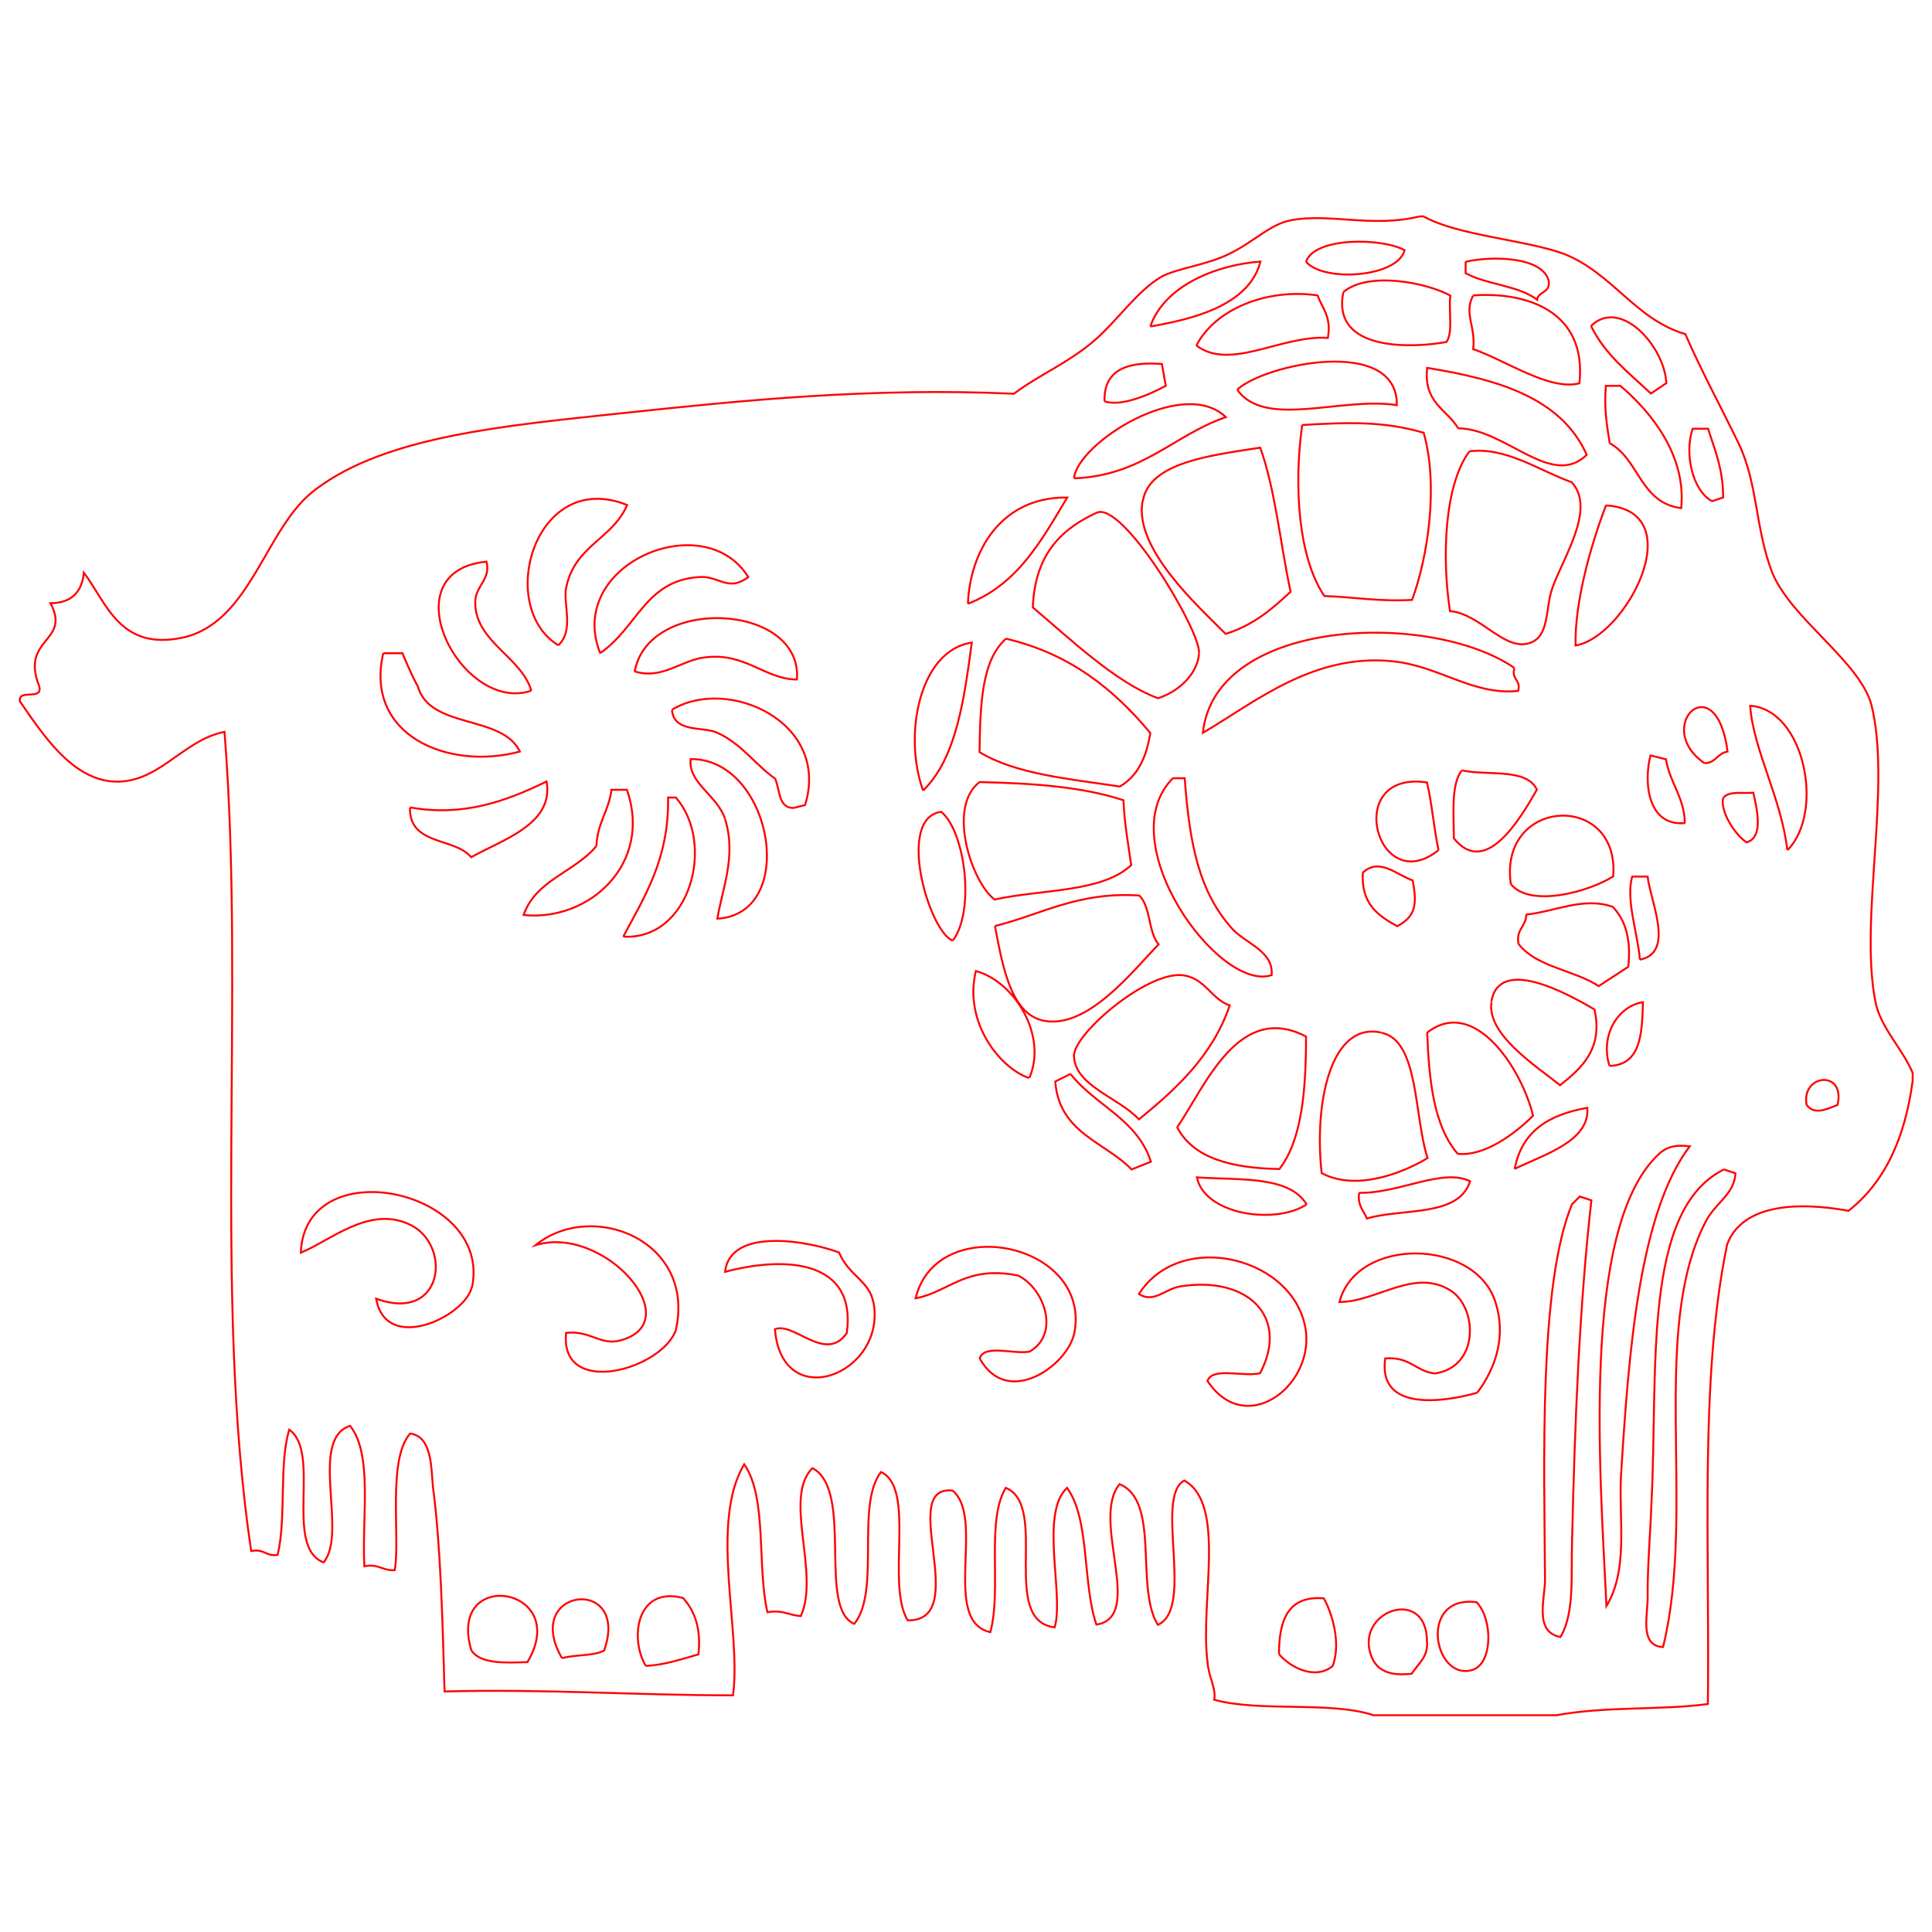
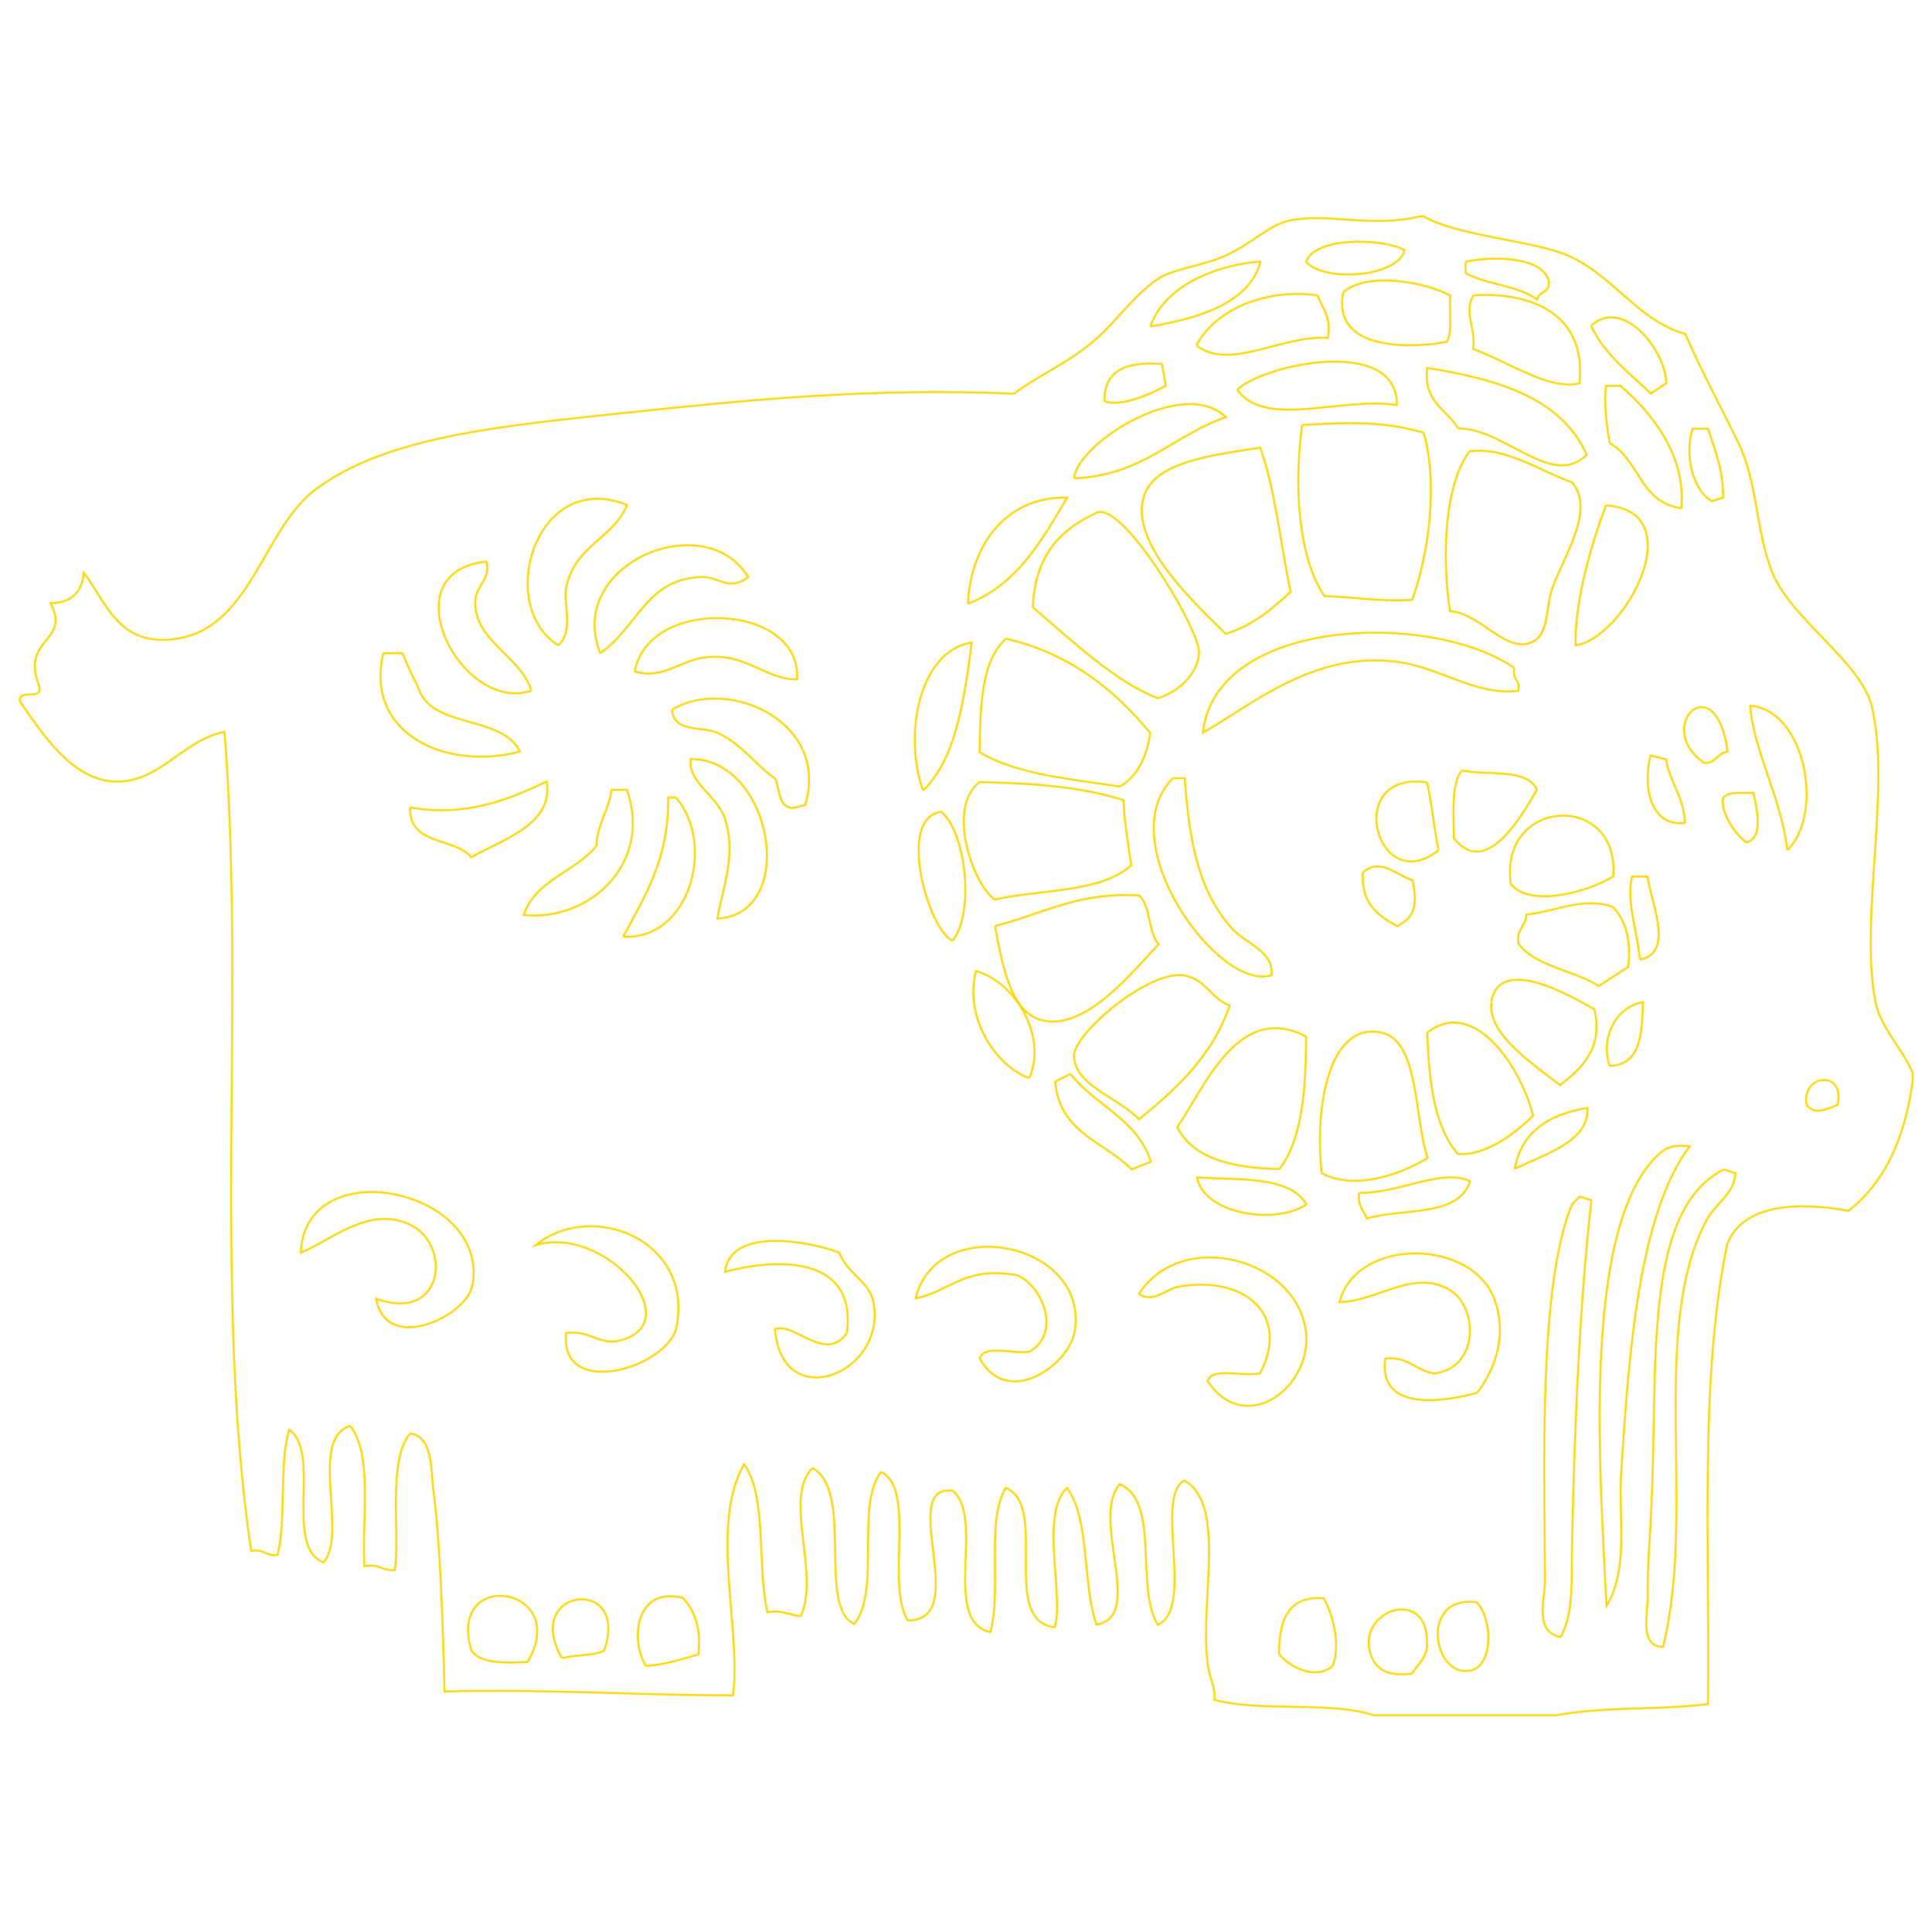
<svg xmlns="http://www.w3.org/2000/svg" viewBox="0 0 1000 1000">
-   <path clip-rule="evenodd" stroke="red" stroke-miterlimit="10" d="M734.8 112h2c17.8 10 52.4 12 72.7 19.4 25.2 10 37 34 62.8 41.5 8.4 19.2 17.3 35.5 27.7 56.8 10 21.2 8.4 43.5 17.3 66.7 10 24.2 45.5 46 51.4 68.7 10.4 42-6.4 110.7 2 153.3 2.5 13.4 14.3 24.7 19.3 37v4c-4 29.8-14.4 52.5-33.2 67.3-27.7-5-55-3-62.8 17.3-14.4 68.8-9 156.3-10 238-24.6 3.3-51.8 1-78.5 5.8H711c-22.6-7.4-58.8-1.5-82.5-8 1-6.3-3-11.8-3.5-19.7-4-31.6 10-81.4-12-93.8-15.7 8.4 5.5 66.3-13.7 74.7-12-19.4 1.5-64-19.8-72.8-15.3 18.3 13.4 68.7-12 72.7-7.3-21.3-3.3-54.5-15.2-70.8-14.3 13.4-1.4 55.4-6.4 72.2-28.8-3.4-2.6-62.8-25.3-72.2-10.4 16.8-2 52.4-8 74.7-25.6-5.6-2.4-59.4-19.6-73.3-29-3 10.5 67.7-23.2 67.2-11.4-19 4.5-68.3-13.8-76.8-13.3 17.3 0 61.3-13.8 78.6-19.3-8 0-69.2-21.7-80.6-15.3 15.3 4 54.3-6 76.6-6.4-.5-9.4-3.4-17.3-2-5.5-24.7 0-59.3-12-76.6-18.2 30.6-1.3 86.5-5.8 119.6-50.4 0-97.4-3.4-149.3-2-1-35-2-76-6-105.8-1-10-.4-26.2-11.8-27.7-12 13.4-5 54.4-8 70.7-6.3.5-8.3-3.5-15.7-2-1.4-25.2 4.5-57.8-7.4-72.7-21.6 7-1 55.4-13.7 70.7-20.8-8-1-57-17.8-68.7-5.4 17.8-1.4 45.5-6 64.8-6 1-6.8-3.3-13.7-2-19.8-133-3-287-13.8-424-22.3 4.4-34.6 28-59 25.6C36.4 402 22 380 10.3 363c-1-6.8 12 0 10-7.8-10-25.2 16.7-22.7 5.8-43 11 0 16.4-6 17.3-15.8C55.3 312.2 62 337 94.7 330c35.6-8 42.5-57.4 68.7-76.7 36.6-27.7 98.4-33 159.2-39.5 60.3-6.4 128-13.4 202.2-10 13-9.8 27.7-15.7 41-27 12.4-10.5 22.7-26.3 35.6-33.7 8.4-4.4 23.7-6 35-11.8 12.5-6 21-15.3 31.8-17.3 19.7-3.8 42.5 4 66.6-2M676 135.5c9.4 10.8 47.5 8 51-6-11.4-6.4-46.6-7-51 6M595.4 169c19.3-3.4 51-10 57-33.6-21.8 1.5-49.6 12-57 33.6m163.2-33.6v6c11 6 27.2 6.3 37 13.7.6-4.4 7-3.3 6-9.8-3.4-12.8-30.2-12.8-43-9.8m-63.3 15.8c-6.4 31.6 38 28.6 53.4 25.7 3.5-5 1-16 2-24-12.4-6.8-42.6-12.7-55.4-1.8m-76 27.7c17.7 13.2 44-5.6 68-4 2-11-3-15.4-5.3-22-26.2-3.8-53 7-62.8 26M762.5 153c-5 9 1.5 16.3 0 27.7 17.3 6 39.6 21.7 55 17.7 4-37-26.8-47.5-55-45.5m61 15.8c7.3 15 19.6 24.2 31 35l8-5.4c-1-19.2-23.8-44.4-39-29.6m-251.8 39c8.4 3 23.2-3.4 31.7-8l-2-11.3c-17.8-1.4-30.2 3-29.7 19.3m68.7-6c14.3 20.4 54 3.5 82.6 8 .5-36-68.7-21.2-82.6-8m114.2 20c24.7 0 48.4 31.6 66.7 13.7-13.4-29.7-46-39-82.6-45-2 18 10 21.3 16 31.2m78.5 7.8c15.3 8.4 15.8 31 37 33.6 2.6-26.7-14.7-49-31.5-63.3h-7.5c-1 11.5.5 20.4 2 29.8M556 247.6c35.5-1.5 51.3-22.3 78.5-31.7-22.2-21.3-76.6 13.3-78.6 31.6M674 220c-4.4 31.6-2 68.7 11.5 88.5 15.3.5 28.6 3 45.4 2 8.3-22.7 13.7-59.3 6-86.5-20.4-6-38.7-5.5-63-4m212 39.5l6-2c0-15-4.4-24.7-7.8-35.6h-8c-4.4 13.2 0 32 10 37.5m-294.7 0c-4.5 24.2 27.7 53.4 43 68.7 14.4-4.5 24.2-13 33.6-21.8-5.3-24.7-7.8-52.4-15.7-74.6-25.2 4-57.4 7.4-60.8 27.7m169-25.7c-12.8 17.3-14.3 54.3-10 82.6 16.4 1.4 29.3 22.7 43 15.8 8.5-4.5 6.5-18.3 10-27.7 5.5-15.8 22.7-41 10-54.8-16.8-6-34-18.4-53-16M501 312.5c25.7-10 38-32.6 51.4-55-34.6-.4-50.4 28.3-51.4 55M289 334c8.3-7.8 2.4-21.6 4-29.6 4.4-22.2 24-25.2 31.6-43C277 242.2 256.3 314 289 334m542.3-72.5c-8 20.8-16.3 50.4-15.8 72.6 26.2-4.3 60.3-69.6 15.8-72.5M620.6 338c1-11.3-39.5-79-53-72.6-16.2 7.5-32 19.8-33 49 19.3 16.3 43 39 64.8 47 11-3.5 20.7-13 21.2-23.3m-310 0c19.4-13.3 23.3-37.5 51-39.4 10.4-1 15 8 25.7 0-22.8-37-95-6.5-76.6 39.5M275 357.5c-5-17.3-28.6-25.2-29-45-.6-9 8.3-12.3 5.8-21.8-51 5-13 79 23.2 66.8m53.5-10c14.3 4.6 24.7-6.3 37-7.3 20.4-2.4 30.7 11.5 47 11.5 3-39.6-77-43.6-84-4m455.3-2c-43-29.7-154.8-26.2-161.2 33.6 26.2-15.2 57-41.4 98.4-37 24.2 2.5 41.5 17.8 64.8 15.3 1.5-6-3.5-5.4-2-11.8m-263-15.3c-13 11.4-13.4 35-13.8 58.8 18.8 11.4 46 13.8 72.6 17.8 9.4-5.4 13.8-15.3 15.8-27.7-18.8-22.6-41.5-41-74.6-48.8m-43 78.6c17.2-16.8 21.2-47 25.2-76.6-27.2 4-35.6 48-25.2 76.6M198.4 338c-10 42.6 33.6 61 70.7 51-9.3-19.3-46.4-11.4-52.8-33.6-3-5.5-5.5-11.4-8-17.3h-9.8m149.3 29.3c1 12.3 16.8 8.4 23.7 12 12 5.3 20.3 17.2 29.7 23.6 2.6 6 1.6 15.2 9.5 15.2l6-1.5c13.3-43-40-66.8-68.8-49.4M882.2 395c6 0 6.4-5 12-6-6-45.4-39.2-12.8-12 6m43 45c19.3-19.3 9-72.7-19.3-74.7 1.4 22.3 16.2 48 19.2 74.7m-53-14c-.4-13.7-7.8-20.7-9.8-33l-8-2c-3.8 14.8-1 37 18 35m-497-2c6 19-1.5 36.2-4 51.5 42.5-2.5 28.2-83-13.8-82.6-1.5 12.4 13.8 18.7 17.8 31m381.2-25c-5.5 7.3-4 22-4 35 16.3 20.3 34-9.4 43-25.2-5.4-11.4-25.7-7-39-10m-149.3 4c-33 32.7 23.8 111.3 51 102 1-12-12.4-16-19.8-23.3-17.8-19.3-22.7-44.5-25.2-78.6h-6m-395 15.2c-.5 19.8 23.2 15.3 31.7 25.7 15.8-9 43-17 39-39.2-21.3 10.4-43.5 18.3-70.7 13.4M507 404.8c-17 13-4 52 7.8 60.8 24.2-5.4 55.4-3.5 70.7-17.8-1.5-11-3.5-21.2-4-33.6-21.2-7-47-8.8-74.6-9.4M744.6 440c-2.5-11.4-3.4-24.2-6-35-44-6.6-26 60.7 6 35m-436-2c-11 13.4-31.2 17.3-37.6 35.6 34.2 3.5 66.8-26.7 53.5-64.8h-8c-1.4 11-7.4 17.3-7.8 29.2M892 412.8c-2 6.4 5.5 18.8 12 23.2 9-2.5 5.4-17.3 3.5-25.7-5.5.5-12.5-1-15.4 2.5m-569.5 72c34.6 2 48-48.3 27.2-72h-4c.5 32-12.3 51.4-23.2 72m170.6 2c11.5-15.2 6.5-56.2-6-66.6-23.6 3-6.3 62.3 6 66.7M782 457.6c10 12.4 40.5 4 53-4 3.4-44-59.4-41-53 4m-76.6-6c-1 16.4 8 22.4 17.8 27.8 9.4-5 10.4-11 8-23.7-8.5-3-17.4-12-25.8-4m143.4 45c18.3-3.5 5.4-30.2 4-43h-8c-3.4 12.3 3 29.7 4 43m-333.8-17.3c4 21.2 8.4 46 25.7 49 22.7 4 46-26.3 59-39.6-5.5-6.5-4-19.4-10-25.3-32-2-50.4 9.8-74.7 15.8m275-6c0 6.4-5.5 7.5-4 15.3 9.3 12 28.6 13.4 41.5 21.8l15.3-10c1.5-14.2-1.4-24-8-31-15.2-5.4-30 2.5-45 4m-257 84.5c9.4-21.6-7.4-49.8-27.7-55.3-6.5 26.8 12.8 50.5 27.6 55.4m78.6-53.3c-18.8-1-55 30.2-55.4 41.5 0 15.8 23.2 21.8 33.6 33.2 19.3-15.8 38-32.7 47-59-9.8-3.3-12.8-14.7-25.2-15.7m160.7 14c-2.6 16.7 23 33 35.5 43 11.4-9 22.3-19 17.8-39.2-14.3-8.4-49.4-27.7-53.4-4m61.2 33.2c16.3-.5 16.8-16.8 17.3-33-13.8 2.3-22.2 18.2-17.3 33m-94.4-17.3c1 25.2 3.4 48.4 15.8 62.8 13.8 1.5 29.7-10.4 39-19.7-6-24.8-30.6-62-54.8-43m-129.5 48.8c8.4 16.3 28.2 21.3 53 21.8C674 590 676 563.7 676 536.5c-35-18.3-52.4 26.2-66.7 47m105.8-49c-26.6-6-35 37-31 72.7 17.7 9.5 42 0 54.8-7.8-7-21.3-4.4-60.8-23.7-64.8m-161 21.2l-8 4c2 26.7 25.7 31.2 39.5 45.5l10-4c-7-22-28.7-29-41.6-45.4m381 16c4 5.3 10 2.4 16 0 4.3-18.4-19-16-16 0M784 605c14.8-7.3 39-14.2 37.6-31.6-19.8 3.5-34 12-37.6 31.7m74.7-7.8c-41 37.6-30.2 169-27.2 234 11.4-19 6.4-44 7.5-67 4-64.7 9.4-136.3 35.6-171-9-1-12.5 1-16 4m33.7 8c-42.4 21-34 103.7-37.5 172.4-.5 15-2 31.2-2 47.5.6 9-5 26.8 8 27.3 17.3-70.7-7-163 21.7-219.5 5-10.4 15-14.3 15.8-25.7l-6-2m-188.8 12c-1 7 2.5 9.4 4 13.4 18.3-5.5 47.5-.5 53.4-19.3-14.4-7-36.6 6.4-57.4 6m-27.2 6c-9-15-35-12.5-56.8-14 4 19.3 40.5 24.7 56.8 14m-432 43c10.7-51-86.6-71.3-88.6-18 15.3-6.3 34.6-23.7 55-15.2 23.6 9.4 19.7 52-16 39 5 28.7 46 9.4 49.5-6m569.5-43c-17.3 41.6-14.4 134.5-14 194.4 0 10-5.8 27.2 8 29.7 7.4-12.4 5.4-32.2 6-49.5 1.4-63.3 4-123.6 10-176.5l-6-2-4 4m-463.8 64.7c10-46-43.5-67.2-72.7-43.5 35.6-11 80 40 43.5 49.4-10 2.5-15.3-5.4-27.7-4-3.4 34.2 50.5 18.8 57-2M452 674c-2-11-12.8-13.8-17.7-25.7-15.8-6-56.4-13.3-59 10 29.8-8 68.3-7 63 31.7-11 15.8-27.3-6-37.2-2 3.6 44.4 58 23.2 51-14m104 16c8.8-47-71.3-63-82.2-18 17.8-3.4 25.7-17.2 53-11.8 13.3 6.3 22.2 30 6 39.4-8.5 1.5-23.3-4-25.8 3.5 14.3 26.2 46 3.4 49-13.4m208.5 31.2c10-13.3 15-30 9.4-47-10.5-33-71.8-34-80.7 0 19.3 0 38.6-17.7 57.4-6 14.3 9 15 39.7-8 43-9.8-1-12.8-8.8-25.7-7.8-4 27.7 30.2 22.7 47.5 17.8M676 689.6c-4.5-38.6-64.8-54-86.5-19.8 8 5 13.8-3 21.7-4 34.6-5.4 56.4 15.8 41 45-9 2-24.7-3.4-27.2 4 19.4 29.2 54 3.5 51-25.2M244 854.3c4.8 7 17.2 6.4 29 6 23.3-39.2-42-49.5-29-6m47 4c6.3-2 16.2-1 21.7-4 13.8-39-43-32.7-21.8 4m43.4 4c10-.6 18.3-3.5 27.2-6 1.5-13.4-2-22.7-8-29.2-24.2-6.3-27.7 21.3-19.2 35.2m327.8-6c6 7 18.8 13.4 27.7 6 4.3-11.4 0-26.7-4.6-35-18.8-1.6-23.2 11.7-23.2 29m100.3 8c10.4-3.5 10.4-26.2 2-35-30.6-4-22.2 41.4-2 35m-23.7-14c.5-28.6-34.6-17.7-29.7 4 1.6 6.5 5.5 14 21.8 12 4.5-6.5 8-8.5 8-16" fill="none" />
+   <path clip-rule="evenodd" stroke="gold" stroke-miterlimit="10" d="M734.8 112h2c17.8 10 52.4 12 72.7 19.4 25.2 10 37 34 62.8 41.5 8.4 19.2 17.3 35.5 27.7 56.8 10 21.2 8.4 43.5 17.3 66.7 10 24.2 45.5 46 51.4 68.7 10.4 42-6.4 110.7 2 153.3 2.5 13.4 14.3 24.7 19.3 37v4c-4 29.8-14.4 52.5-33.2 67.3-27.7-5-55-3-62.8 17.3-14.4 68.8-9 156.3-10 238-24.6 3.3-51.8 1-78.5 5.8H711c-22.6-7.4-58.8-1.5-82.5-8 1-6.3-3-11.8-3.5-19.7-4-31.6 10-81.4-12-93.8-15.7 8.4 5.5 66.3-13.7 74.7-12-19.4 1.5-64-19.8-72.8-15.3 18.3 13.4 68.7-12 72.7-7.3-21.3-3.3-54.5-15.2-70.8-14.3 13.4-1.4 55.4-6.4 72.2-28.8-3.4-2.6-62.8-25.3-72.2-10.4 16.8-2 52.4-8 74.7-25.6-5.6-2.4-59.4-19.6-73.3-29-3 10.5 67.7-23.2 67.2-11.4-19 4.5-68.3-13.8-76.8-13.3 17.3 0 61.3-13.8 78.6-19.3-8 0-69.2-21.7-80.6-15.3 15.3 4 54.3-6 76.6-6.4-.5-9.4-3.4-17.3-2-5.5-24.7 0-59.3-12-76.6-18.2 30.6-1.3 86.5-5.8 119.6-50.4 0-97.4-3.4-149.3-2-1-35-2-76-6-105.8-1-10-.4-26.2-11.8-27.7-12 13.4-5 54.4-8 70.7-6.3.5-8.3-3.5-15.7-2-1.4-25.2 4.5-57.8-7.4-72.7-21.6 7-1 55.4-13.7 70.7-20.8-8-1-57-17.8-68.7-5.4 17.8-1.4 45.5-6 64.8-6 1-6.8-3.3-13.7-2-19.8-133-3-287-13.8-424-22.3 4.4-34.6 28-59 25.6C36.4 402 22 380 10.3 363c-1-6.8 12 0 10-7.8-10-25.2 16.7-22.7 5.8-43 11 0 16.4-6 17.3-15.8C55.3 312.2 62 337 94.7 330c35.6-8 42.5-57.4 68.7-76.7 36.6-27.7 98.4-33 159.2-39.5 60.3-6.4 128-13.4 202.2-10 13-9.8 27.7-15.7 41-27 12.4-10.5 22.7-26.3 35.6-33.7 8.4-4.4 23.7-6 35-11.8 12.5-6 21-15.3 31.8-17.3 19.7-3.8 42.5 4 66.6-2M676 135.5c9.4 10.8 47.5 8 51-6-11.4-6.4-46.6-7-51 6M595.4 169c19.3-3.4 51-10 57-33.6-21.8 1.5-49.6 12-57 33.6m163.2-33.6v6c11 6 27.2 6.3 37 13.7.6-4.4 7-3.3 6-9.8-3.4-12.8-30.2-12.8-43-9.8m-63.3 15.8c-6.4 31.6 38 28.6 53.4 25.7 3.5-5 1-16 2-24-12.4-6.8-42.6-12.7-55.4-1.8m-76 27.7c17.7 13.2 44-5.6 68-4 2-11-3-15.4-5.3-22-26.2-3.8-53 7-62.8 26M762.5 153c-5 9 1.5 16.3 0 27.7 17.3 6 39.6 21.7 55 17.7 4-37-26.8-47.5-55-45.5m61 15.8c7.3 15 19.6 24.2 31 35l8-5.4c-1-19.2-23.8-44.4-39-29.6m-251.8 39c8.4 3 23.2-3.4 31.7-8l-2-11.3c-17.8-1.4-30.2 3-29.7 19.3m68.7-6c14.3 20.4 54 3.5 82.6 8 .5-36-68.7-21.2-82.6-8m114.2 20c24.7 0 48.4 31.6 66.7 13.7-13.4-29.7-46-39-82.6-45-2 18 10 21.3 16 31.2m78.5 7.8c15.3 8.4 15.8 31 37 33.6 2.6-26.7-14.7-49-31.5-63.3h-7.5c-1 11.5.5 20.4 2 29.8M556 247.6c35.5-1.5 51.3-22.3 78.5-31.7-22.2-21.3-76.6 13.3-78.6 31.6M674 220c-4.4 31.6-2 68.7 11.5 88.5 15.3.5 28.6 3 45.4 2 8.3-22.7 13.7-59.3 6-86.5-20.4-6-38.7-5.5-63-4m212 39.5l6-2c0-15-4.4-24.7-7.8-35.6h-8c-4.4 13.2 0 32 10 37.5m-294.7 0c-4.5 24.2 27.7 53.4 43 68.7 14.4-4.5 24.2-13 33.6-21.8-5.3-24.7-7.8-52.4-15.7-74.6-25.2 4-57.4 7.4-60.8 27.7m169-25.7c-12.8 17.3-14.3 54.3-10 82.6 16.4 1.4 29.3 22.7 43 15.8 8.5-4.5 6.5-18.3 10-27.7 5.5-15.8 22.7-41 10-54.8-16.8-6-34-18.4-53-16M501 312.5c25.7-10 38-32.6 51.4-55-34.6-.4-50.4 28.3-51.4 55M289 334c8.3-7.8 2.4-21.6 4-29.6 4.4-22.2 24-25.2 31.6-43C277 242.2 256.3 314 289 334m542.3-72.5c-8 20.8-16.3 50.4-15.8 72.6 26.2-4.3 60.3-69.6 15.8-72.5M620.6 338c1-11.3-39.5-79-53-72.6-16.2 7.5-32 19.8-33 49 19.3 16.3 43 39 64.8 47 11-3.5 20.7-13 21.2-23.3m-310 0c19.4-13.3 23.3-37.5 51-39.4 10.4-1 15 8 25.7 0-22.8-37-95-6.5-76.6 39.5M275 357.5c-5-17.3-28.6-25.2-29-45-.6-9 8.3-12.3 5.8-21.8-51 5-13 79 23.2 66.8m53.5-10c14.3 4.6 24.7-6.3 37-7.3 20.4-2.4 30.7 11.5 47 11.5 3-39.6-77-43.6-84-4m455.3-2c-43-29.7-154.8-26.2-161.2 33.6 26.2-15.2 57-41.4 98.4-37 24.2 2.5 41.5 17.8 64.8 15.3 1.5-6-3.5-5.4-2-11.8m-263-15.3c-13 11.4-13.4 35-13.8 58.8 18.8 11.4 46 13.8 72.6 17.8 9.4-5.4 13.8-15.3 15.8-27.7-18.8-22.6-41.5-41-74.6-48.8m-43 78.6c17.2-16.8 21.2-47 25.2-76.6-27.2 4-35.6 48-25.2 76.6M198.4 338c-10 42.6 33.6 61 70.7 51-9.3-19.3-46.4-11.4-52.8-33.6-3-5.5-5.5-11.4-8-17.3h-9.8m149.3 29.3c1 12.3 16.8 8.4 23.7 12 12 5.3 20.3 17.2 29.7 23.6 2.6 6 1.6 15.2 9.5 15.2l6-1.5c13.3-43-40-66.8-68.8-49.4M882.2 395c6 0 6.4-5 12-6-6-45.4-39.2-12.8-12 6m43 45c19.3-19.3 9-72.7-19.3-74.7 1.4 22.3 16.2 48 19.2 74.7m-53-14c-.4-13.7-7.8-20.7-9.8-33l-8-2c-3.8 14.8-1 37 18 35m-497-2c6 19-1.5 36.2-4 51.5 42.5-2.5 28.2-83-13.8-82.6-1.5 12.4 13.8 18.7 17.8 31m381.2-25c-5.5 7.3-4 22-4 35 16.3 20.3 34-9.4 43-25.2-5.4-11.4-25.7-7-39-10m-149.3 4c-33 32.7 23.8 111.3 51 102 1-12-12.4-16-19.8-23.3-17.8-19.3-22.7-44.5-25.2-78.6h-6m-395 15.2c-.5 19.8 23.2 15.3 31.7 25.7 15.8-9 43-17 39-39.2-21.3 10.4-43.5 18.3-70.7 13.4M507 404.8c-17 13-4 52 7.8 60.8 24.2-5.4 55.4-3.5 70.7-17.8-1.5-11-3.5-21.2-4-33.6-21.2-7-47-8.8-74.6-9.4M744.6 440c-2.5-11.4-3.4-24.2-6-35-44-6.6-26 60.7 6 35m-436-2c-11 13.4-31.2 17.3-37.6 35.6 34.2 3.5 66.8-26.7 53.5-64.8h-8c-1.4 11-7.4 17.3-7.8 29.2M892 412.8c-2 6.4 5.5 18.8 12 23.2 9-2.5 5.4-17.3 3.5-25.7-5.5.5-12.5-1-15.4 2.5m-569.5 72c34.6 2 48-48.3 27.2-72h-4c.5 32-12.3 51.4-23.2 72m170.6 2c11.5-15.2 6.5-56.2-6-66.6-23.6 3-6.3 62.3 6 66.7M782 457.6c10 12.4 40.5 4 53-4 3.4-44-59.4-41-53 4m-76.6-6c-1 16.4 8 22.4 17.8 27.8 9.4-5 10.4-11 8-23.7-8.5-3-17.4-12-25.8-4m143.4 45c18.3-3.5 5.4-30.2 4-43h-8c-3.4 12.3 3 29.7 4 43m-333.8-17.3c4 21.2 8.4 46 25.7 49 22.7 4 46-26.3 59-39.6-5.5-6.5-4-19.4-10-25.3-32-2-50.4 9.8-74.7 15.8m275-6c0 6.4-5.5 7.5-4 15.3 9.3 12 28.6 13.4 41.5 21.8l15.3-10c1.5-14.2-1.4-24-8-31-15.2-5.4-30 2.5-45 4m-257 84.5c9.4-21.6-7.4-49.8-27.7-55.3-6.5 26.8 12.8 50.5 27.6 55.4m78.6-53.3c-18.8-1-55 30.2-55.4 41.5 0 15.8 23.2 21.8 33.6 33.2 19.3-15.8 38-32.7 47-59-9.8-3.3-12.8-14.7-25.2-15.7m160.7 14c-2.6 16.7 23 33 35.5 43 11.4-9 22.3-19 17.8-39.2-14.3-8.4-49.4-27.7-53.4-4m61.2 33.2c16.3-.5 16.8-16.8 17.3-33-13.8 2.3-22.2 18.2-17.3 33m-94.4-17.3c1 25.2 3.4 48.4 15.8 62.8 13.8 1.5 29.7-10.4 39-19.7-6-24.8-30.6-62-54.8-43m-129.5 48.8c8.4 16.3 28.2 21.3 53 21.8C674 590 676 563.7 676 536.5c-35-18.3-52.4 26.2-66.7 47m105.8-49c-26.6-6-35 37-31 72.7 17.7 9.5 42 0 54.8-7.8-7-21.3-4.4-60.8-23.7-64.8m-161 21.2l-8 4c2 26.7 25.7 31.2 39.5 45.5l10-4c-7-22-28.7-29-41.6-45.4m381 16c4 5.3 10 2.4 16 0 4.3-18.4-19-16-16 0M784 605c14.8-7.3 39-14.2 37.6-31.6-19.8 3.5-34 12-37.6 31.7m74.7-7.8c-41 37.6-30.2 169-27.2 234 11.4-19 6.4-44 7.5-67 4-64.7 9.4-136.3 35.6-171-9-1-12.5 1-16 4m33.7 8c-42.4 21-34 103.7-37.5 172.4-.5 15-2 31.2-2 47.5.6 9-5 26.8 8 27.3 17.3-70.7-7-163 21.7-219.5 5-10.4 15-14.3 15.8-25.7l-6-2m-188.8 12c-1 7 2.5 9.4 4 13.4 18.3-5.5 47.5-.5 53.4-19.3-14.4-7-36.6 6.4-57.4 6m-27.2 6c-9-15-35-12.5-56.8-14 4 19.3 40.5 24.7 56.8 14m-432 43c10.7-51-86.6-71.3-88.6-18 15.3-6.3 34.6-23.7 55-15.2 23.6 9.4 19.7 52-16 39 5 28.7 46 9.4 49.5-6m569.5-43c-17.3 41.6-14.4 134.5-14 194.4 0 10-5.8 27.2 8 29.7 7.4-12.4 5.4-32.2 6-49.5 1.4-63.3 4-123.6 10-176.5l-6-2-4 4m-463.8 64.7c10-46-43.5-67.2-72.7-43.5 35.6-11 80 40 43.5 49.4-10 2.5-15.3-5.4-27.7-4-3.4 34.2 50.5 18.8 57-2M452 674c-2-11-12.8-13.8-17.7-25.7-15.8-6-56.4-13.3-59 10 29.8-8 68.3-7 63 31.7-11 15.8-27.3-6-37.2-2 3.6 44.4 58 23.2 51-14m104 16c8.8-47-71.3-63-82.2-18 17.8-3.4 25.7-17.2 53-11.8 13.3 6.3 22.2 30 6 39.4-8.5 1.5-23.3-4-25.8 3.5 14.3 26.2 46 3.4 49-13.4m208.5 31.2c10-13.3 15-30 9.4-47-10.5-33-71.8-34-80.7 0 19.3 0 38.6-17.7 57.4-6 14.3 9 15 39.7-8 43-9.8-1-12.8-8.8-25.7-7.8-4 27.7 30.2 22.7 47.5 17.8M676 689.6c-4.5-38.6-64.8-54-86.5-19.8 8 5 13.8-3 21.7-4 34.6-5.4 56.4 15.8 41 45-9 2-24.7-3.4-27.2 4 19.4 29.2 54 3.5 51-25.2M244 854.3c4.8 7 17.2 6.4 29 6 23.3-39.2-42-49.5-29-6m47 4c6.3-2 16.2-1 21.7-4 13.8-39-43-32.7-21.8 4m43.4 4c10-.6 18.3-3.5 27.2-6 1.5-13.4-2-22.7-8-29.2-24.2-6.3-27.7 21.3-19.2 35.2m327.8-6c6 7 18.8 13.4 27.7 6 4.3-11.4 0-26.7-4.6-35-18.8-1.6-23.2 11.7-23.2 29m100.3 8c10.4-3.5 10.4-26.2 2-35-30.6-4-22.2 41.4-2 35m-23.7-14c.5-28.6-34.6-17.7-29.7 4 1.6 6.5 5.5 14 21.8 12 4.5-6.5 8-8.5 8-16" fill="none" />
</svg>
